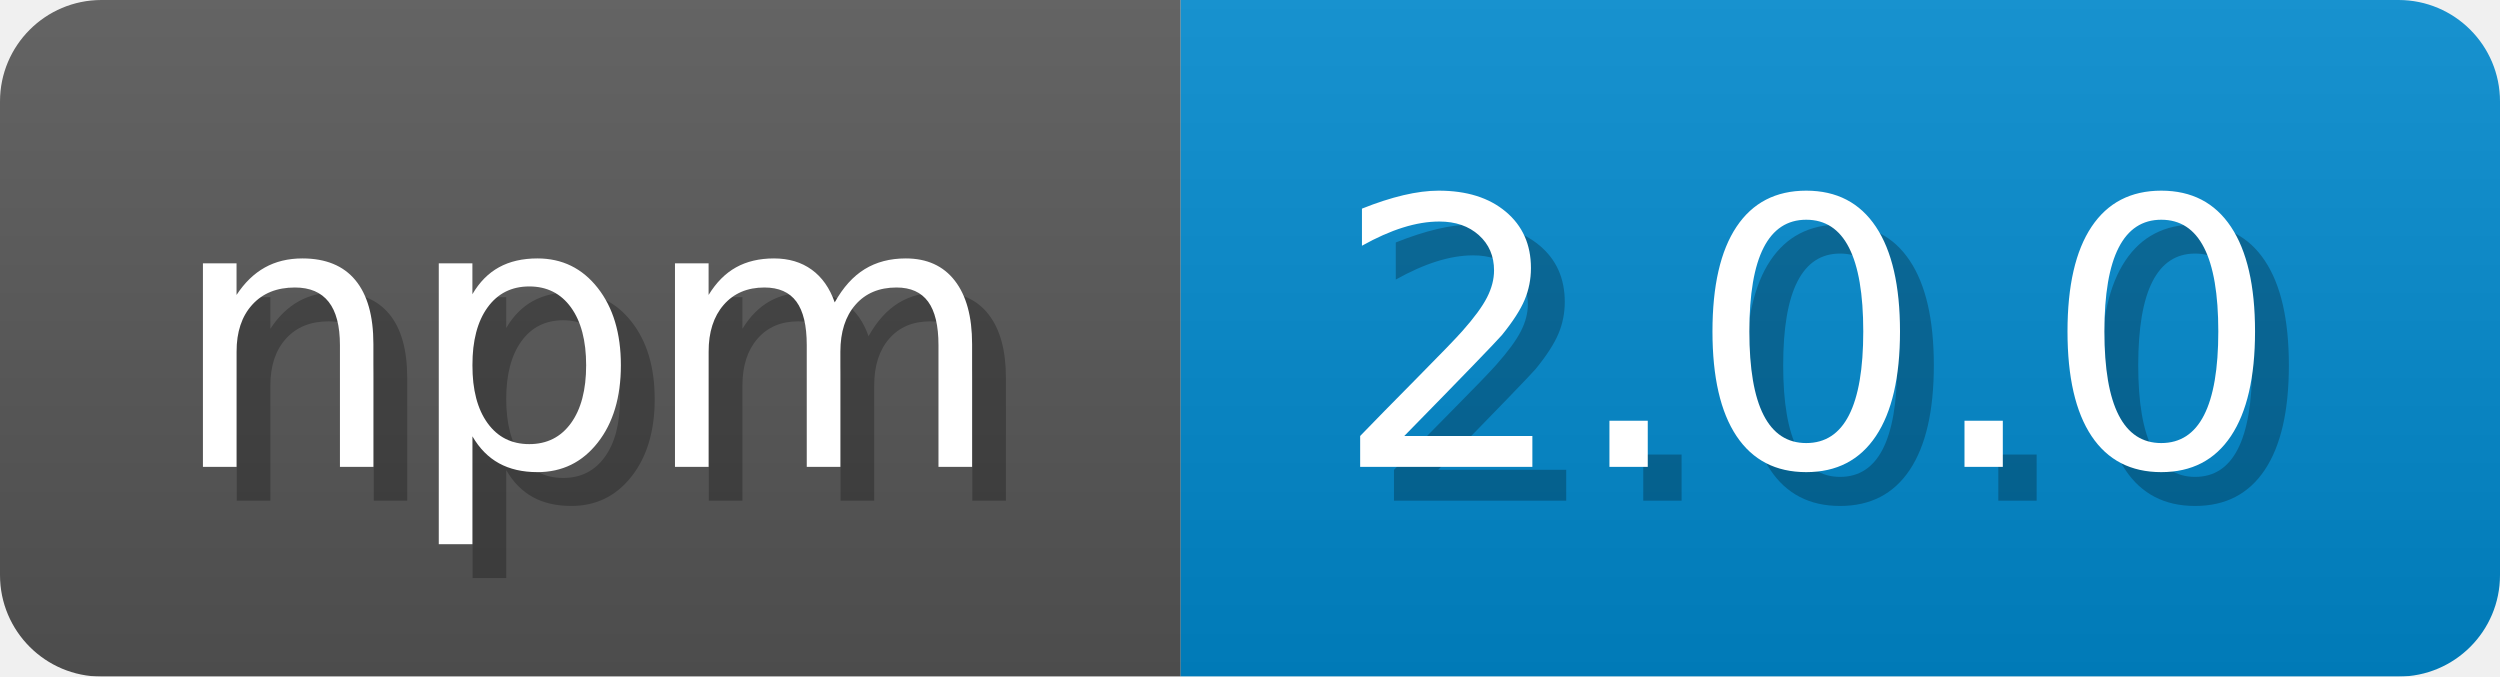
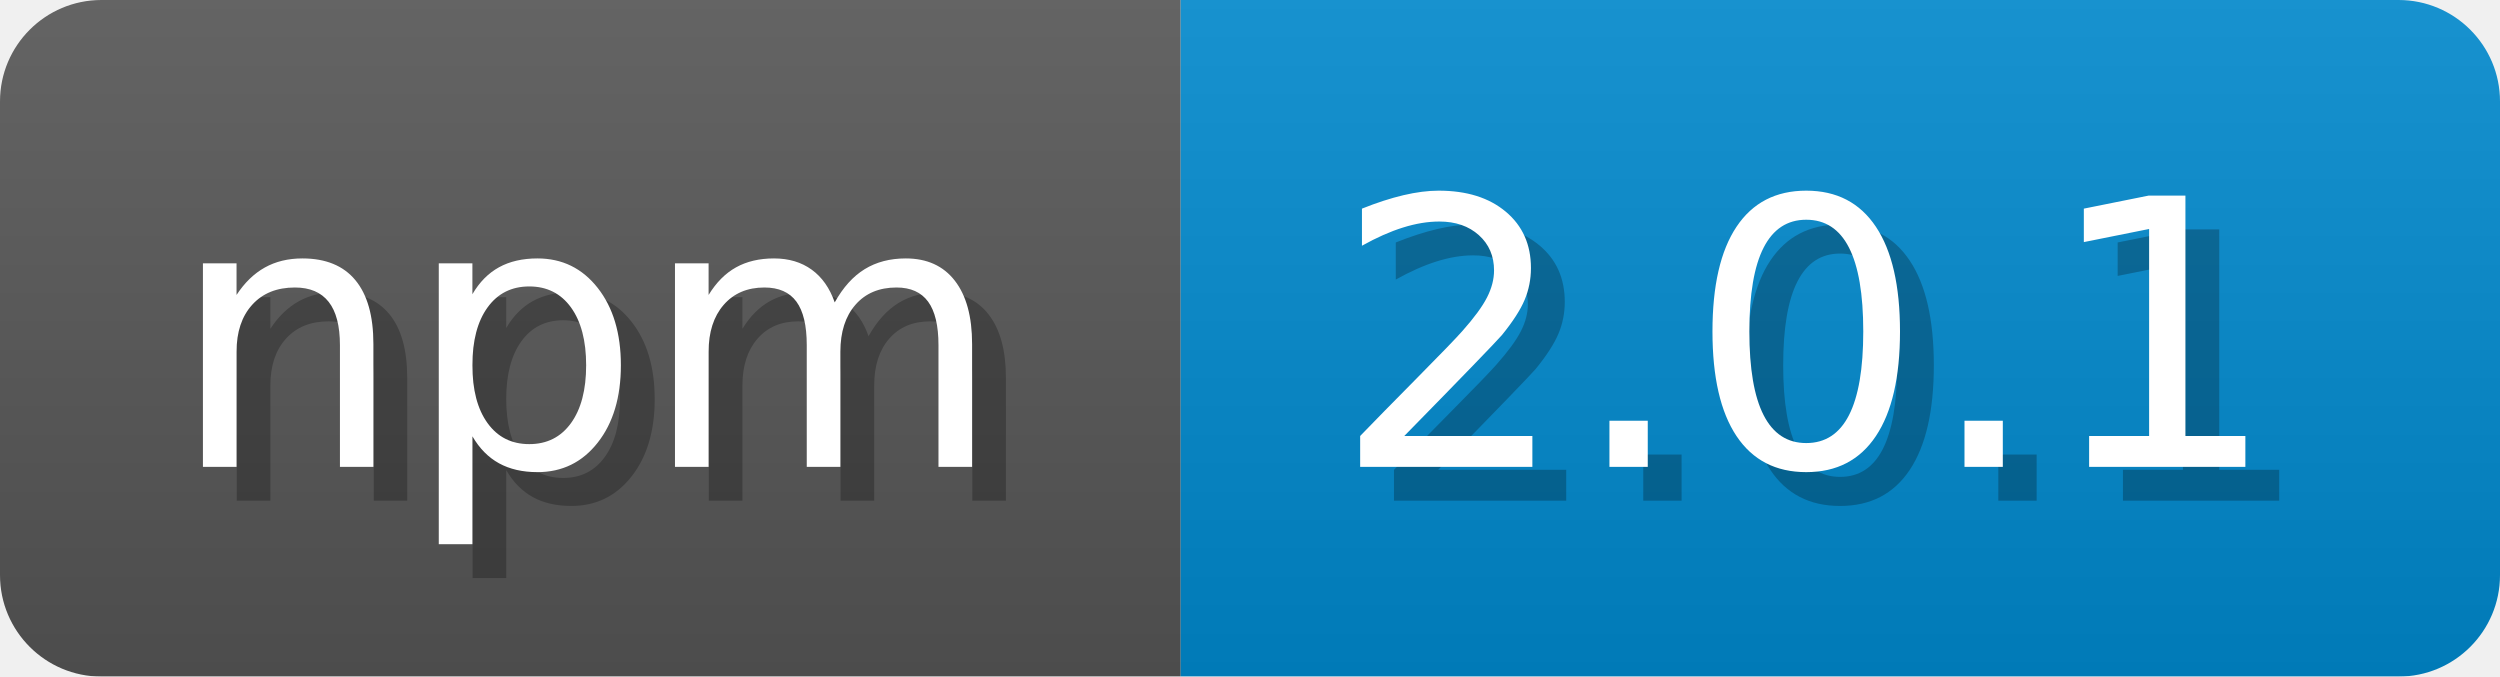
- <svg xmlns="http://www.w3.org/2000/svg" width="73.9" height="20" viewBox="0 0 739 200" role="img" aria-label="npm: 2.0.0">
+ <svg xmlns="http://www.w3.org/2000/svg" width="73.9" height="20" viewBox="0 0 739 200" role="img" aria-label="npm: 2.0.1">
  <linearGradient id="a" x2="0" y2="100%">
    <stop offset="0" stop-opacity=".1" stop-color="#EEE" />
    <stop offset="1" stop-opacity=".1" />
  </linearGradient>
  <mask id="m">
    <rect width="739" height="200" rx="30" fill="#FFF" />
  </mask>
  <g mask="url(#m)">
    <rect width="349" height="200" fill="#555" />
    <rect width="390" height="200" fill="#08C" x="349" />
    <rect width="739" height="200" fill="url(#a)" />
  </g>
  <g aria-hidden="true" fill="#fff" text-anchor="start" font-family="Verdana,DejaVu Sans,sans-serif" font-size="110">
    <text x="60" y="148" textLength="249" fill="#000" opacity="0.25">npm</text>
    <text x="50" y="138" textLength="249">npm</text>
-     <text x="404" y="148" textLength="290" fill="#000" opacity="0.25">2.0.0</text>
-     <text x="394" y="138" textLength="290">2.0.0</text>
+     <text x="404" y="148" textLength="290" fill="#000" opacity="0.25">2.0.1</text>
+     <text x="394" y="138" textLength="290">2.0.1</text>
  </g>
</svg>
